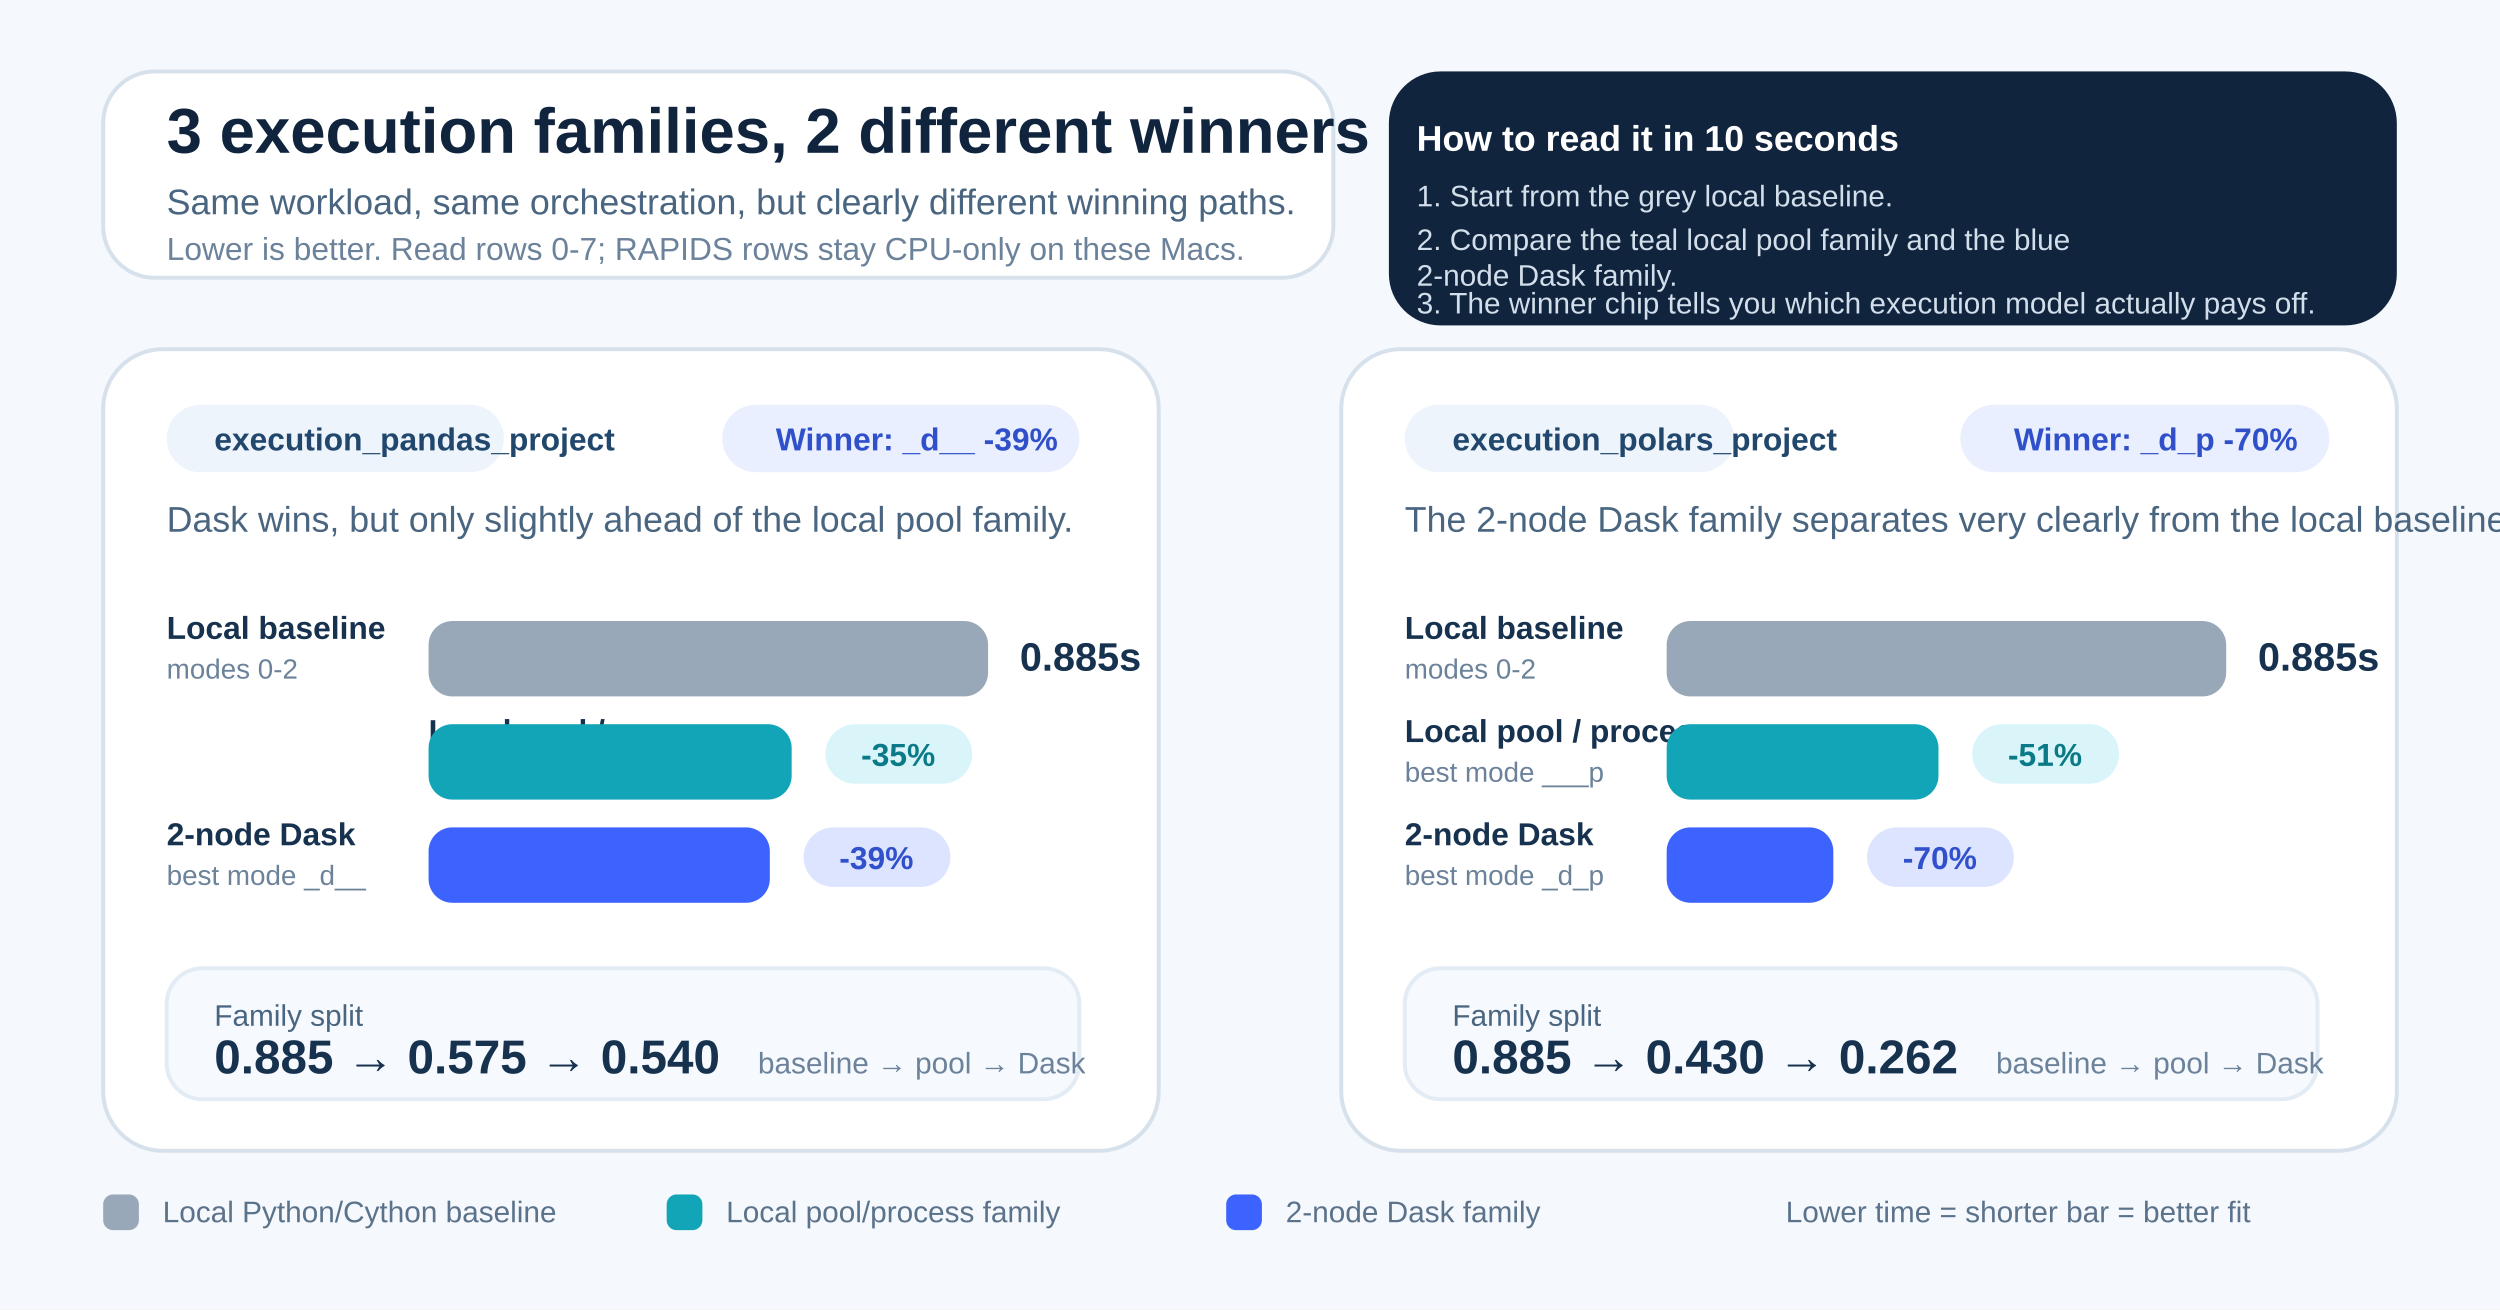
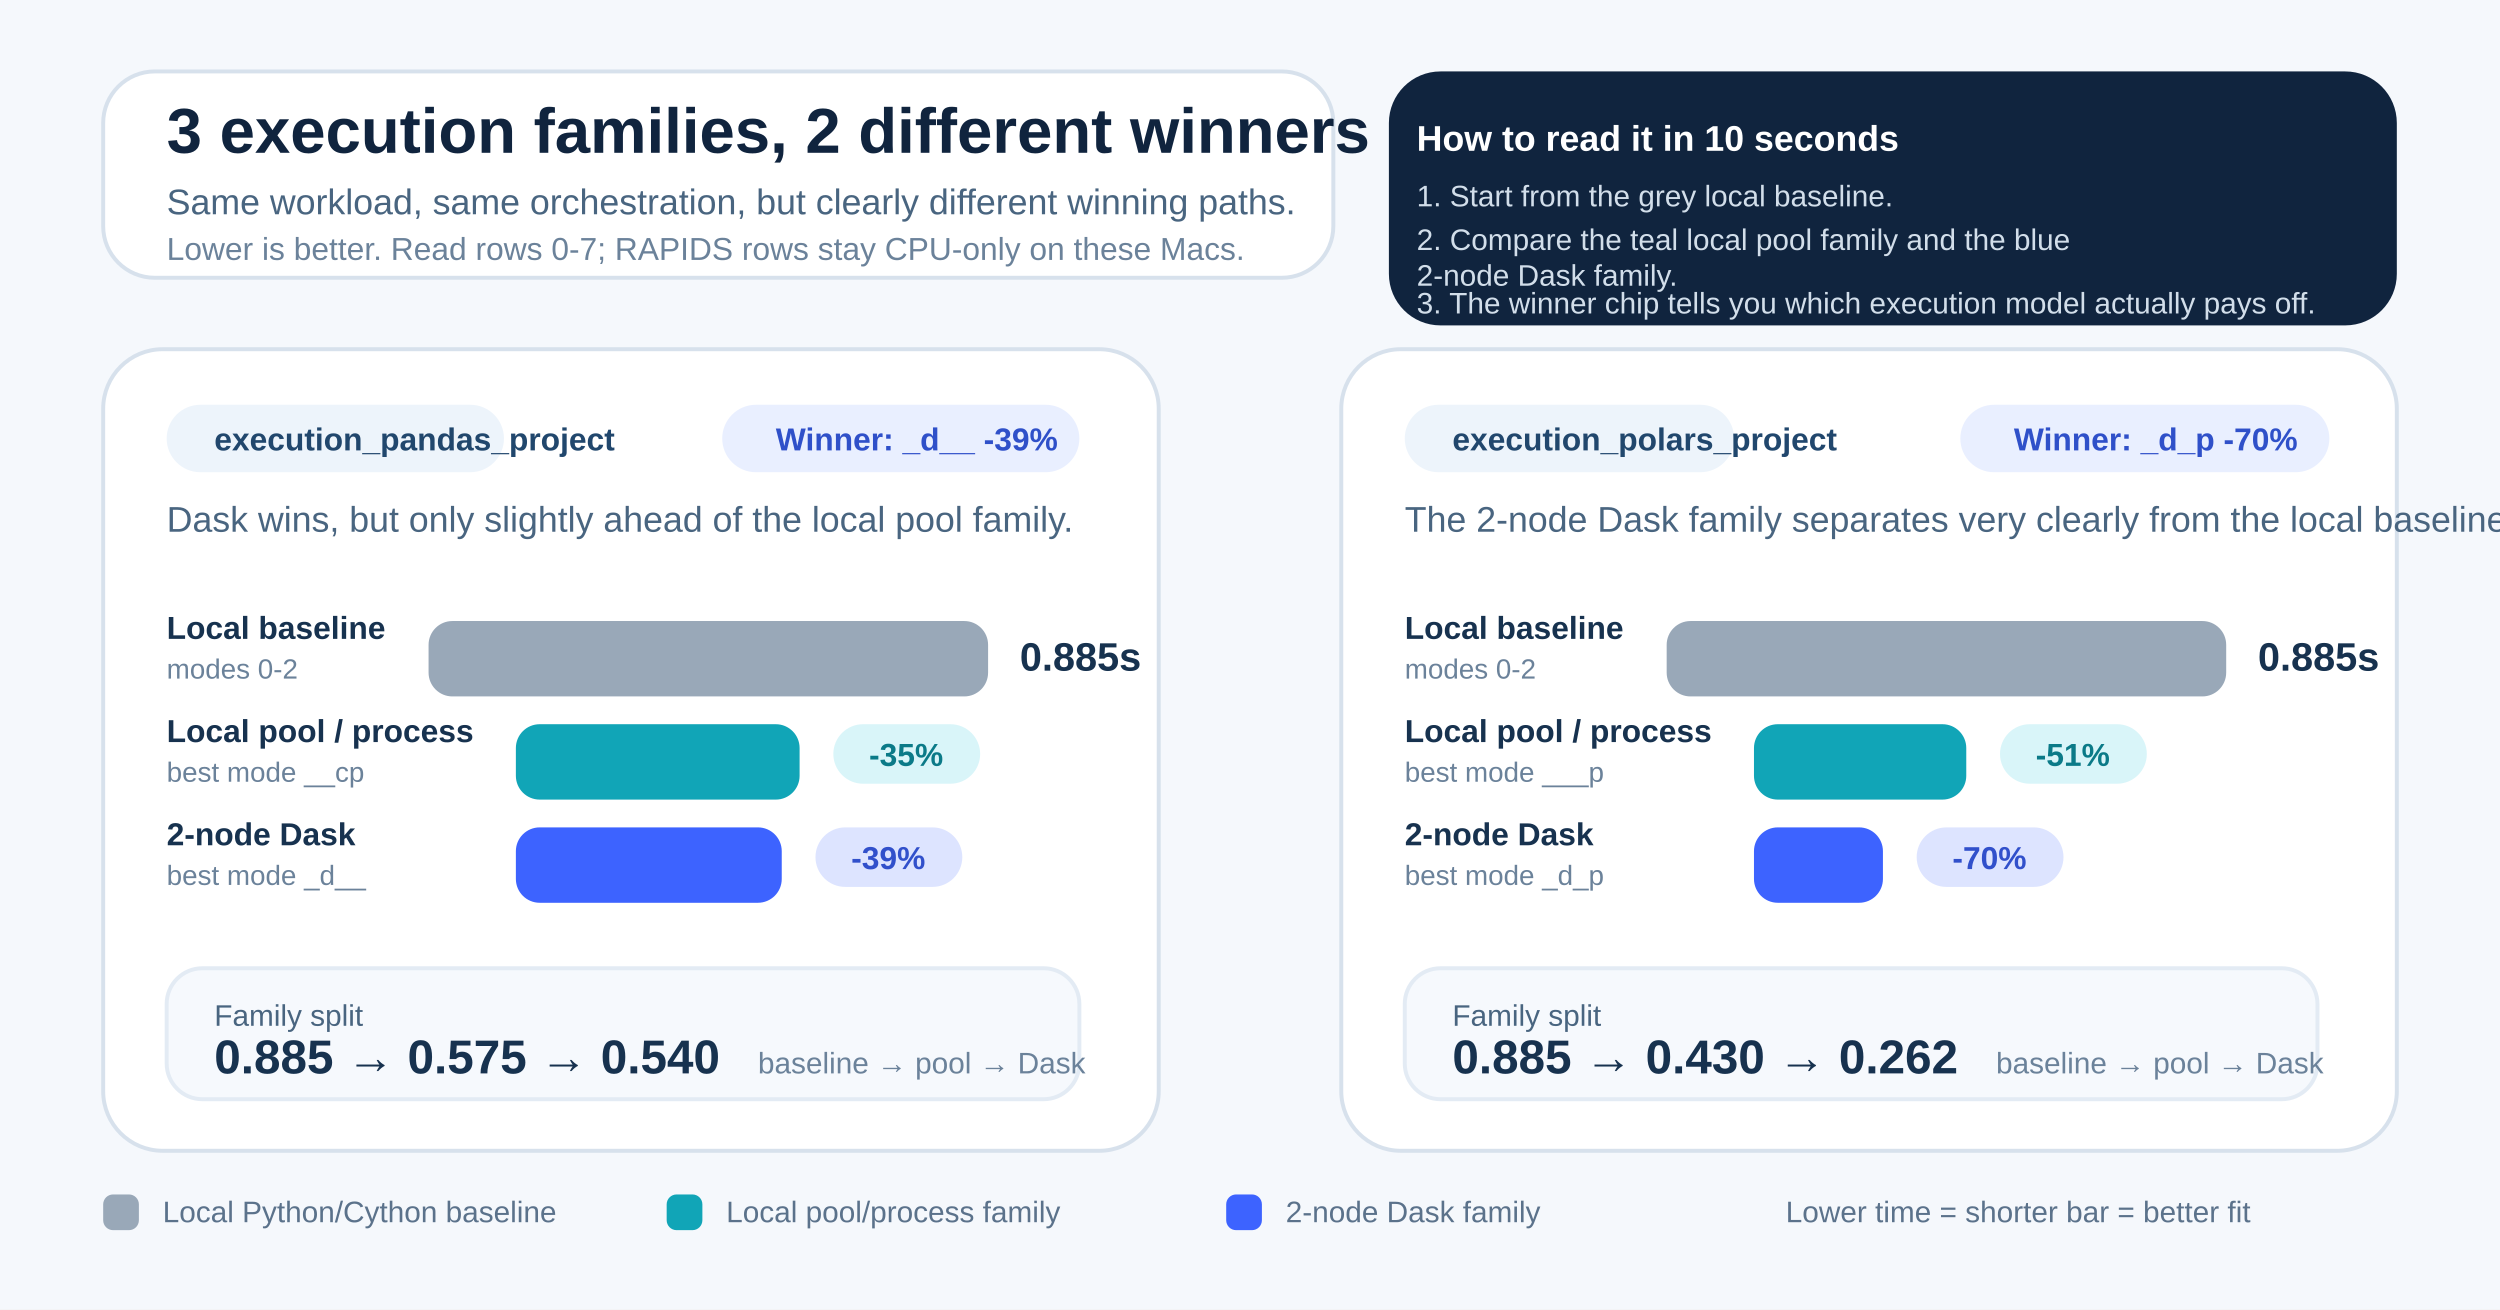
<svg xmlns="http://www.w3.org/2000/svg" width="1260" height="660" viewBox="0 0 1260 660" role="img" aria-labelledby="title desc">
  <rect width="1260" height="660" fill="#f5f8fc" />
  <rect x="52" y="36" width="620" height="104" rx="26" fill="#ffffff" stroke="#d7e1ec" stroke-width="2" />
  <text x="84" y="77" font-family="Arial, Helvetica, sans-serif" font-size="32" font-weight="700" fill="#10243e">3 execution families, 2 different winners</text>
  <text x="84" y="108" font-family="Arial, Helvetica, sans-serif" font-size="18" fill="#496580">Same workload, same orchestration, but clearly different winning paths.</text>
  <text x="84" y="131" font-family="Arial, Helvetica, sans-serif" font-size="16" fill="#6b829a">Lower is better. Read rows 0-7; RAPIDS rows stay CPU-only on these Macs.</text>
  <rect x="700" y="36" width="508" height="128" rx="26" fill="#10243e" />
  <text x="714" y="76" font-family="Arial, Helvetica, sans-serif" font-size="18" font-weight="700" fill="#ffffff">How to read it in 10 seconds</text>
  <text x="714" y="104" font-family="Arial, Helvetica, sans-serif" font-size="15" fill="#d2deea">1. Start from the grey local baseline.</text>
  <text x="714" y="126" font-family="Arial, Helvetica, sans-serif" font-size="15" fill="#d2deea">
    <tspan x="714" dy="0">2. Compare the teal local pool family and the blue</tspan>
    <tspan x="714" dy="18">2-node Dask family.</tspan>
  </text>
  <text x="714" y="158" font-family="Arial, Helvetica, sans-serif" font-size="15" fill="#d2deea">3. The winner chip tells you which execution model actually pays off.</text>
  <rect x="52" y="176" width="532" height="404" rx="30" fill="#ffffff" stroke="#d7e1ec" stroke-width="2" />
  <rect x="676" y="176" width="532" height="404" rx="30" fill="#ffffff" stroke="#d7e1ec" stroke-width="2" />
  <rect x="84" y="204" width="170" height="34" rx="17" fill="#edf4fb" />
  <text x="108" y="227" font-family="Arial, Helvetica, sans-serif" font-size="16" font-weight="700" fill="#21476d">execution_pandas_project</text>
  <rect x="364" y="204" width="180" height="34" rx="17" fill="#e9efff" />
  <text x="391" y="227" font-family="Arial, Helvetica, sans-serif" font-size="16" font-weight="700" fill="#2f50c9">Winner: _d__  -39%</text>
  <text x="84" y="268" font-family="Arial, Helvetica, sans-serif" font-size="18" fill="#496580">Dask wins, but only slightly ahead of the local pool family.</text>
  <text x="84" y="322" font-family="Arial, Helvetica, sans-serif" font-size="16" font-weight="700" fill="#17324f">Local baseline</text>
  <text x="84" y="342" font-family="Arial, Helvetica, sans-serif" font-size="14" fill="#6b829a">modes 0-2</text>
  <rect x="216" y="313" width="282" height="38" rx="12" fill="#99a8b8" />
  <text x="514" y="338" font-family="Arial, Helvetica, sans-serif" font-size="20" font-weight="700" fill="#17324f">0.885s</text>
-   <text x="216" y="374" font-family="Arial, Helvetica, sans-serif" font-size="16" font-weight="700" fill="#17324f">Local pool / process</text>
-   <text x="216" y="394" font-family="Arial, Helvetica, sans-serif" font-size="14" fill="#6b829a">best mode __cp</text>
-   <rect x="216" y="365" width="183" height="38" rx="12" fill="#11a5b7" />
-   <rect x="416" y="365" width="74" height="30" rx="15" fill="#d9f5f9" />
-   <text x="434" y="386" font-family="Arial, Helvetica, sans-serif" font-size="16" font-weight="700" fill="#0b7a88">-35%</text>
+   <text x="84" y="374" font-family="Arial, Helvetica, sans-serif" font-size="16" font-weight="700" fill="#17324f">Local pool / process</text>
+   <text x="84" y="394" font-family="Arial, Helvetica, sans-serif" font-size="14" fill="#6b829a">best mode __cp</text>
+   <rect x="260" y="365" width="143" height="38" rx="12" fill="#11a5b7" />
+   <rect x="420" y="365" width="74" height="30" rx="15" fill="#d9f5f9" />
+   <text x="438" y="386" font-family="Arial, Helvetica, sans-serif" font-size="16" font-weight="700" fill="#0b7a88">-35%</text>
  <text x="84" y="426" font-family="Arial, Helvetica, sans-serif" font-size="16" font-weight="700" fill="#17324f">2-node Dask</text>
  <text x="84" y="446" font-family="Arial, Helvetica, sans-serif" font-size="14" fill="#6b829a">best mode _d__</text>
-   <rect x="216" y="417" width="172" height="38" rx="12" fill="#3d63ff" />
-   <rect x="405" y="417" width="74" height="30" rx="15" fill="#dde4ff" />
-   <text x="423" y="438" font-family="Arial, Helvetica, sans-serif" font-size="16" font-weight="700" fill="#3150cb">-39%</text>
+   <rect x="260" y="417" width="134" height="38" rx="12" fill="#3d63ff" />
+   <rect x="411" y="417" width="74" height="30" rx="15" fill="#dde4ff" />
+   <text x="429" y="438" font-family="Arial, Helvetica, sans-serif" font-size="16" font-weight="700" fill="#3150cb">-39%</text>
  <rect x="84" y="488" width="460" height="66" rx="18" fill="#f6f9fd" stroke="#e3ebf4" stroke-width="2" />
  <text x="108" y="517" font-family="Arial, Helvetica, sans-serif" font-size="15" fill="#496580">Family split</text>
  <text x="108" y="541" font-family="Arial, Helvetica, sans-serif" font-size="24" font-weight="700" fill="#17324f">0.885 → 0.575 → 0.540</text>
  <text x="382" y="541" font-family="Arial, Helvetica, sans-serif" font-size="15" fill="#6b829a">baseline → pool → Dask</text>
  <rect x="708" y="204" width="166" height="34" rx="17" fill="#edf4fb" />
  <text x="732" y="227" font-family="Arial, Helvetica, sans-serif" font-size="16" font-weight="700" fill="#21476d">execution_polars_project</text>
  <rect x="988" y="204" width="186" height="34" rx="17" fill="#e9efff" />
  <text x="1015" y="227" font-family="Arial, Helvetica, sans-serif" font-size="16" font-weight="700" fill="#2f50c9">Winner: _d_p  -70%</text>
  <text x="708" y="268" font-family="Arial, Helvetica, sans-serif" font-size="18" fill="#496580">The 2-node Dask family separates very clearly from the local baseline.</text>
  <text x="708" y="322" font-family="Arial, Helvetica, sans-serif" font-size="16" font-weight="700" fill="#17324f">Local baseline</text>
  <text x="708" y="342" font-family="Arial, Helvetica, sans-serif" font-size="14" fill="#6b829a">modes 0-2</text>
  <rect x="840" y="313" width="282" height="38" rx="12" fill="#99a8b8" />
  <text x="1138" y="338" font-family="Arial, Helvetica, sans-serif" font-size="20" font-weight="700" fill="#17324f">0.885s</text>
  <text x="708" y="374" font-family="Arial, Helvetica, sans-serif" font-size="16" font-weight="700" fill="#17324f">Local pool / process</text>
  <text x="708" y="394" font-family="Arial, Helvetica, sans-serif" font-size="14" fill="#6b829a">best mode ___p</text>
-   <rect x="840" y="365" width="137" height="38" rx="12" fill="#11a5b7" />
-   <rect x="994" y="365" width="74" height="30" rx="15" fill="#d9f5f9" />
-   <text x="1012" y="386" font-family="Arial, Helvetica, sans-serif" font-size="16" font-weight="700" fill="#0b7a88">-51%</text>
+   <rect x="884" y="365" width="107" height="38" rx="12" fill="#11a5b7" />
+   <rect x="1008" y="365" width="74" height="30" rx="15" fill="#d9f5f9" />
+   <text x="1026" y="386" font-family="Arial, Helvetica, sans-serif" font-size="16" font-weight="700" fill="#0b7a88">-51%</text>
  <text x="708" y="426" font-family="Arial, Helvetica, sans-serif" font-size="16" font-weight="700" fill="#17324f">2-node Dask</text>
  <text x="708" y="446" font-family="Arial, Helvetica, sans-serif" font-size="14" fill="#6b829a">best mode _d_p</text>
-   <rect x="840" y="417" width="84" height="38" rx="12" fill="#3d63ff" />
-   <rect x="941" y="417" width="74" height="30" rx="15" fill="#dde4ff" />
-   <text x="959" y="438" font-family="Arial, Helvetica, sans-serif" font-size="16" font-weight="700" fill="#3150cb">-70%</text>
+   <rect x="884" y="417" width="65" height="38" rx="12" fill="#3d63ff" />
+   <rect x="966" y="417" width="74" height="30" rx="15" fill="#dde4ff" />
+   <text x="984" y="438" font-family="Arial, Helvetica, sans-serif" font-size="16" font-weight="700" fill="#3150cb">-70%</text>
  <rect x="708" y="488" width="460" height="66" rx="18" fill="#f6f9fd" stroke="#e3ebf4" stroke-width="2" />
  <text x="732" y="517" font-family="Arial, Helvetica, sans-serif" font-size="15" fill="#496580">Family split</text>
  <text x="732" y="541" font-family="Arial, Helvetica, sans-serif" font-size="24" font-weight="700" fill="#17324f">0.885 → 0.430 → 0.262</text>
  <text x="1006" y="541" font-family="Arial, Helvetica, sans-serif" font-size="15" fill="#6b829a">baseline → pool → Dask</text>
  <rect x="52" y="602" width="18" height="18" rx="5" fill="#99a8b8" />
  <text x="82" y="616" font-family="Arial, Helvetica, sans-serif" font-size="15" fill="#5b728b">Local Python/Cython baseline</text>
  <rect x="336" y="602" width="18" height="18" rx="5" fill="#11a5b7" />
  <text x="366" y="616" font-family="Arial, Helvetica, sans-serif" font-size="15" fill="#5b728b">Local pool/process family</text>
  <rect x="618" y="602" width="18" height="18" rx="5" fill="#3d63ff" />
  <text x="648" y="616" font-family="Arial, Helvetica, sans-serif" font-size="15" fill="#5b728b">2-node Dask family</text>
  <text x="900" y="616" font-family="Arial, Helvetica, sans-serif" font-size="15" fill="#5b728b">Lower time = shorter bar = better fit</text>
</svg>
